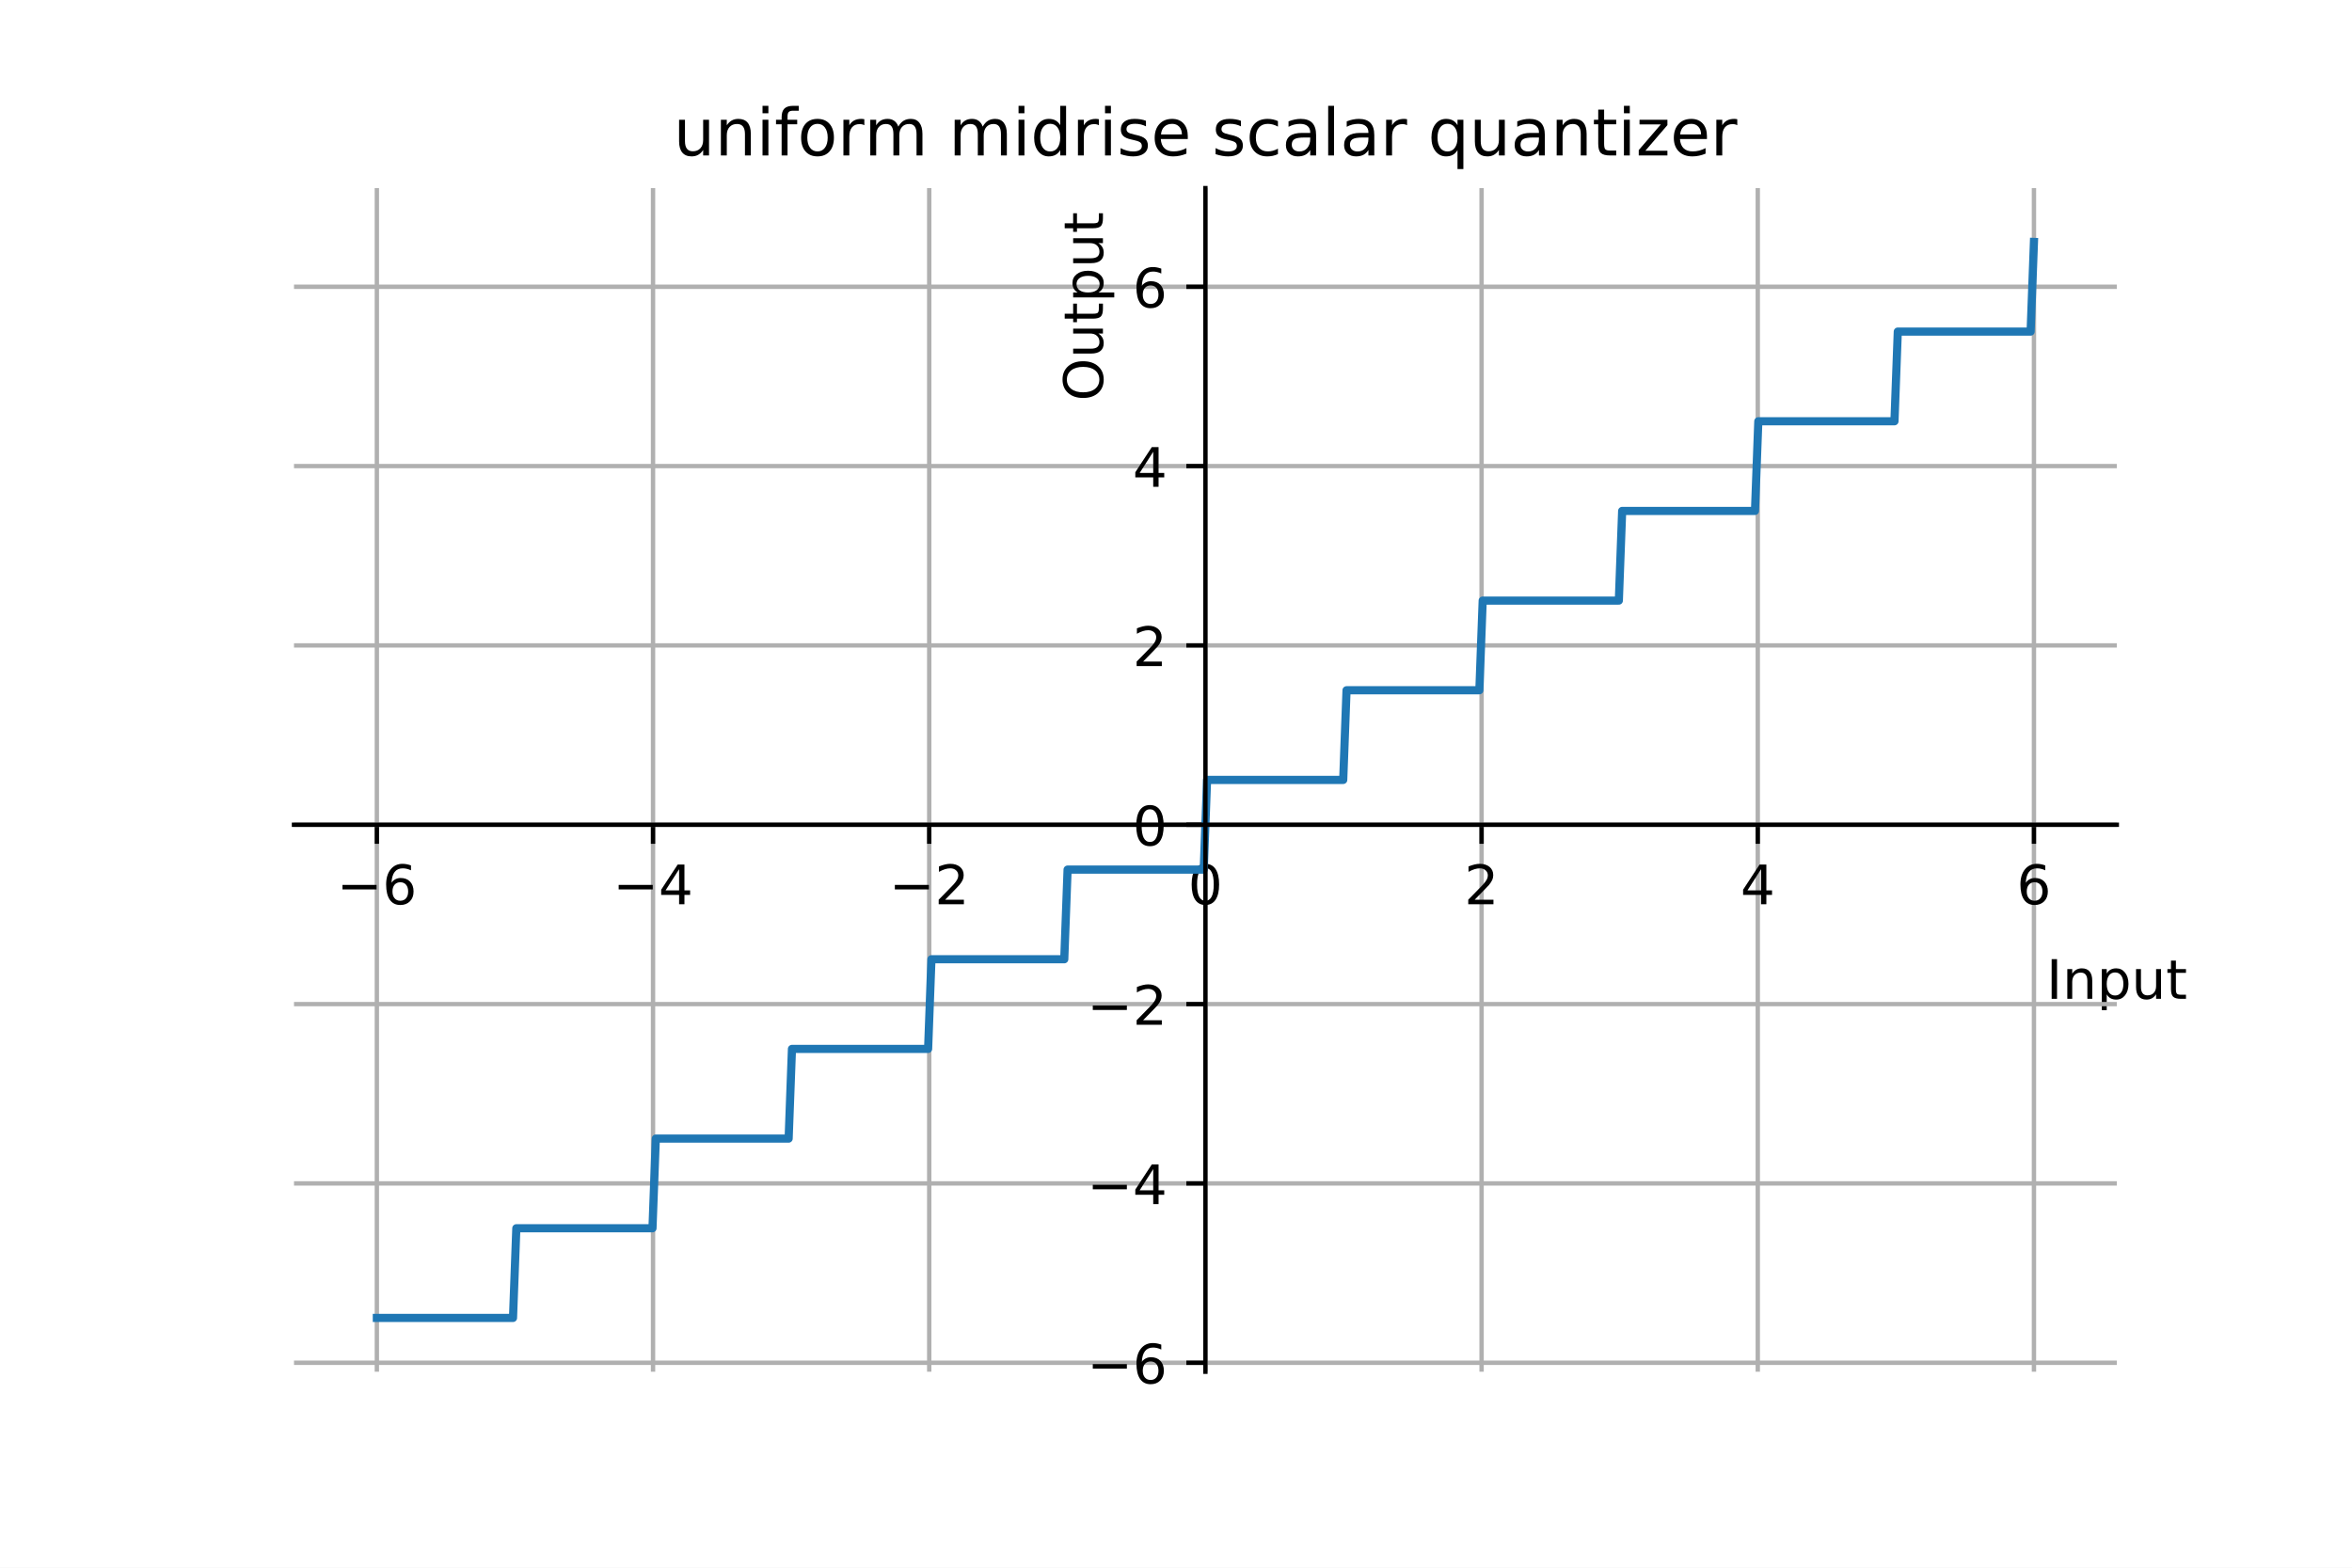
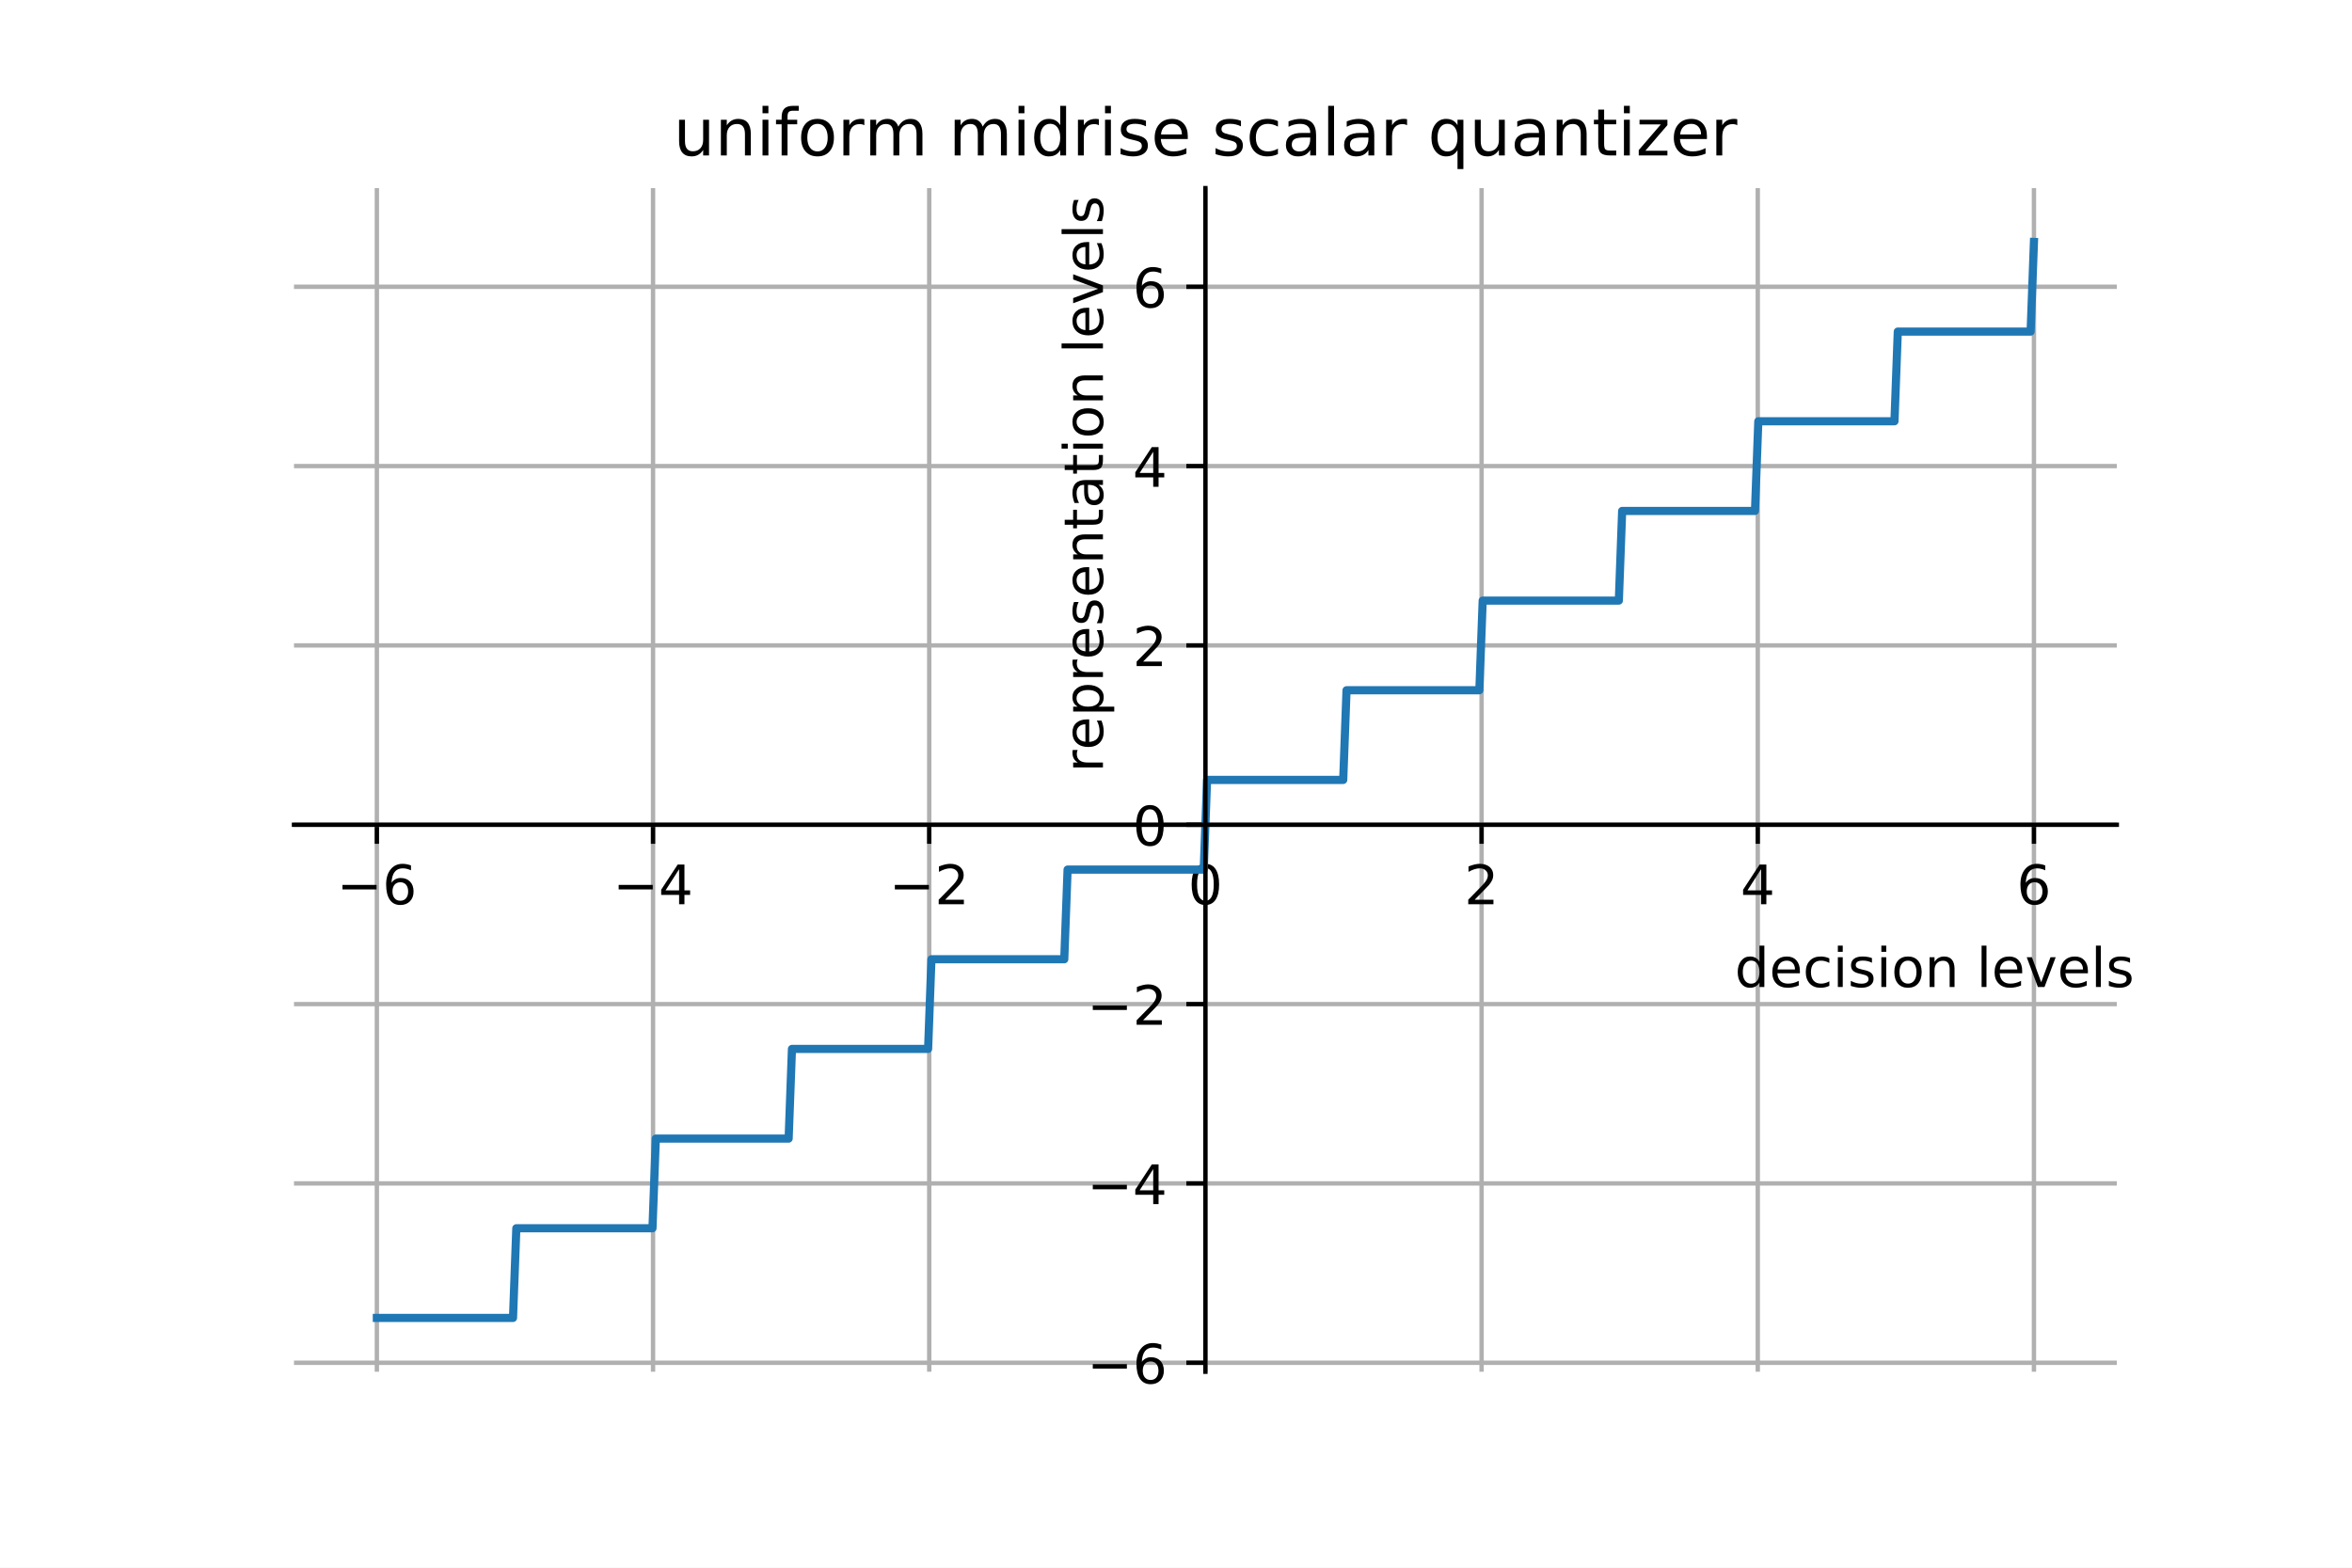
<svg xmlns="http://www.w3.org/2000/svg" xmlns:xlink="http://www.w3.org/1999/xlink" height="288pt" version="1.1" viewBox="0 0 432 288" width="432pt">
  <defs>
    <style type="text/css">
*{stroke-linecap:butt;stroke-linejoin:round;}
  </style>
  </defs>
  <g id="figure_1">
    <g id="patch_1">
      <path d="M 0 288  L 432 288  L 432 0  L 0 0  z " style="fill:#ffffff;" />
    </g>
    <g id="axes_1">
      <g id="patch_2">
        <path d="M 54 252  L 388.8 252  L 388.8 34.56  L 54 34.56  z " style="fill:#ffffff;" />
      </g>
      <g id="matplotlib.axis_1">
        <g id="xtick_1">
          <g id="line2d_1">
-             <path clip-path="url(#p08653dc914)" d="M 69.218 252  L 69.218 34.56  " style="fill:none;stroke:#b0b0b0;stroke-linecap:square;stroke-width:0.8;" />
+             <path clip-path="url(#pfa3847031c)" d="M 69.218 252  L 69.218 34.56  " style="fill:none;stroke:#b0b0b0;stroke-linecap:square;stroke-width:0.8;" />
          </g>
          <g id="line2d_2">
            <defs>
-               <path d="M 0 0  L 0 3.5  " id="m8993590d57" style="stroke:#000000;stroke-width:0.8;" />
-             </defs>
-             <g>
-               <use style="stroke:#000000;stroke-width:0.8;" x="69.218" xlink:href="#m8993590d57" y="151.516" />
+               <path d="M 0 0  L 0 3.5  " id="m480f957394" style="stroke:#000000;stroke-width:0.8;" />
+             </defs>
+             <g>
+               <use style="stroke:#000000;stroke-width:0.8;" x="69.218" xlink:href="#m480f957394" y="151.516" />
            </g>
          </g>
          <g id="text_1">
            <defs>
              <path d="M 10.594 35.5  L 73.188 35.5  L 73.188 27.203  L 10.594 27.203  z " id="DejaVuSans-8722" />
              <path d="M 33.016 40.375  Q 26.375 40.375 22.484 35.828  Q 18.609 31.297 18.609 23.391  Q 18.609 15.531 22.484 10.953  Q 26.375 6.391 33.016 6.391  Q 39.656 6.391 43.531 10.953  Q 47.406 15.531 47.406 23.391  Q 47.406 31.297 43.531 35.828  Q 39.656 40.375 33.016 40.375  z M 52.594 71.297  L 52.594 62.312  Q 48.875 64.062 45.094 64.984  Q 41.312 65.922 37.594 65.922  Q 27.828 65.922 22.672 59.328  Q 17.531 52.734 16.797 39.406  Q 19.672 43.656 24.016 45.922  Q 28.375 48.188 33.594 48.188  Q 44.578 48.188 50.953 41.516  Q 57.328 34.859 57.328 23.391  Q 57.328 12.156 50.688 5.359  Q 44.047 -1.422 33.016 -1.422  Q 20.359 -1.422 13.672 8.266  Q 6.984 17.969 6.984 36.375  Q 6.984 53.656 15.188 63.938  Q 23.391 74.219 37.203 74.219  Q 40.922 74.219 44.703 73.484  Q 48.484 72.75 52.594 71.297  z " id="DejaVuSans-54" />
            </defs>
            <g transform="translate(61.84709 166.1148)scale(0.1 -0.1)">
              <use xlink:href="#DejaVuSans-8722" />
              <use x="83.789" xlink:href="#DejaVuSans-54" />
            </g>
          </g>
        </g>
        <g id="xtick_2">
          <g id="line2d_3">
-             <path clip-path="url(#p08653dc914)" d="M 119.945 252  L 119.945 34.56  " style="fill:none;stroke:#b0b0b0;stroke-linecap:square;stroke-width:0.8;" />
+             <path clip-path="url(#pfa3847031c)" d="M 119.945 252  L 119.945 34.56  " style="fill:none;stroke:#b0b0b0;stroke-linecap:square;stroke-width:0.8;" />
          </g>
          <g id="line2d_4">
            <g>
-               <use style="stroke:#000000;stroke-width:0.8;" x="119.945" xlink:href="#m8993590d57" y="151.516" />
+               <use style="stroke:#000000;stroke-width:0.8;" x="119.945" xlink:href="#m480f957394" y="151.516" />
            </g>
          </g>
          <g id="text_2">
            <defs>
              <path d="M 37.797 64.312  L 12.891 25.391  L 37.797 25.391  z M 35.203 72.906  L 47.609 72.906  L 47.609 25.391  L 58.016 25.391  L 58.016 17.188  L 47.609 17.188  L 47.609 0  L 37.797 0  L 37.797 17.188  L 4.891 17.188  L 4.891 26.703  z " id="DejaVuSans-52" />
            </defs>
            <g transform="translate(112.5744 166.1148)scale(0.1 -0.1)">
              <use xlink:href="#DejaVuSans-8722" />
              <use x="83.789" xlink:href="#DejaVuSans-52" />
            </g>
          </g>
        </g>
        <g id="xtick_3">
          <g id="line2d_5">
-             <path clip-path="url(#p08653dc914)" d="M 170.673 252  L 170.673 34.56  " style="fill:none;stroke:#b0b0b0;stroke-linecap:square;stroke-width:0.8;" />
+             <path clip-path="url(#pfa3847031c)" d="M 170.673 252  L 170.673 34.56  " style="fill:none;stroke:#b0b0b0;stroke-linecap:square;stroke-width:0.8;" />
          </g>
          <g id="line2d_6">
            <g>
-               <use style="stroke:#000000;stroke-width:0.8;" x="170.673" xlink:href="#m8993590d57" y="151.516" />
+               <use style="stroke:#000000;stroke-width:0.8;" x="170.673" xlink:href="#m480f957394" y="151.516" />
            </g>
          </g>
          <g id="text_3">
            <defs>
              <path d="M 19.188 8.297  L 53.609 8.297  L 53.609 0  L 7.328 0  L 7.328 8.297  Q 12.938 14.109 22.625 23.891  Q 32.328 33.688 34.812 36.531  Q 39.547 41.844 41.422 45.531  Q 43.312 49.219 43.312 52.781  Q 43.312 58.594 39.234 62.25  Q 35.156 65.922 28.609 65.922  Q 23.969 65.922 18.812 64.312  Q 13.672 62.703 7.812 59.422  L 7.812 69.391  Q 13.766 71.781 18.938 73  Q 24.125 74.219 28.422 74.219  Q 39.75 74.219 46.484 68.547  Q 53.219 62.891 53.219 53.422  Q 53.219 48.922 51.531 44.891  Q 49.859 40.875 45.406 35.406  Q 44.188 33.984 37.641 27.219  Q 31.109 20.453 19.188 8.297  z " id="DejaVuSans-50" />
            </defs>
            <g transform="translate(163.3016 166.1148)scale(0.1 -0.1)">
              <use xlink:href="#DejaVuSans-8722" />
              <use x="83.789" xlink:href="#DejaVuSans-50" />
            </g>
          </g>
        </g>
        <g id="xtick_4">
          <g id="line2d_7">
-             <path clip-path="url(#p08653dc914)" d="M 221.4 252  L 221.4 34.56  " style="fill:none;stroke:#b0b0b0;stroke-linecap:square;stroke-width:0.8;" />
+             <path clip-path="url(#pfa3847031c)" d="M 221.4 252  L 221.4 34.56  " style="fill:none;stroke:#b0b0b0;stroke-linecap:square;stroke-width:0.8;" />
          </g>
          <g id="line2d_8">
            <g>
-               <use style="stroke:#000000;stroke-width:0.8;" x="221.4" xlink:href="#m8993590d57" y="151.516" />
+               <use style="stroke:#000000;stroke-width:0.8;" x="221.4" xlink:href="#m480f957394" y="151.516" />
            </g>
          </g>
          <g id="text_4">
            <defs>
              <path d="M 31.781 66.406  Q 24.172 66.406 20.328 58.906  Q 16.5 51.422 16.5 36.375  Q 16.5 21.391 20.328 13.891  Q 24.172 6.391 31.781 6.391  Q 39.453 6.391 43.281 13.891  Q 47.125 21.391 47.125 36.375  Q 47.125 51.422 43.281 58.906  Q 39.453 66.406 31.781 66.406  z M 31.781 74.219  Q 44.047 74.219 50.516 64.516  Q 56.984 54.828 56.984 36.375  Q 56.984 17.969 50.516 8.266  Q 44.047 -1.422 31.781 -1.422  Q 19.531 -1.422 13.062 8.266  Q 6.594 17.969 6.594 36.375  Q 6.594 54.828 13.062 64.516  Q 19.531 74.219 31.781 74.219  z " id="DejaVuSans-48" />
            </defs>
            <g transform="translate(218.2188 166.1148)scale(0.1 -0.1)">
              <use xlink:href="#DejaVuSans-48" />
            </g>
          </g>
        </g>
        <g id="xtick_5">
          <g id="line2d_9">
-             <path clip-path="url(#p08653dc914)" d="M 272.127 252  L 272.127 34.56  " style="fill:none;stroke:#b0b0b0;stroke-linecap:square;stroke-width:0.8;" />
+             <path clip-path="url(#pfa3847031c)" d="M 272.127 252  L 272.127 34.56  " style="fill:none;stroke:#b0b0b0;stroke-linecap:square;stroke-width:0.8;" />
          </g>
          <g id="line2d_10">
            <g>
-               <use style="stroke:#000000;stroke-width:0.8;" x="272.127" xlink:href="#m8993590d57" y="151.516" />
+               <use style="stroke:#000000;stroke-width:0.8;" x="272.127" xlink:href="#m480f957394" y="151.516" />
            </g>
          </g>
          <g id="text_5">
            <g transform="translate(268.946 166.1148)scale(0.1 -0.1)">
              <use xlink:href="#DejaVuSans-50" />
            </g>
          </g>
        </g>
        <g id="xtick_6">
          <g id="line2d_11">
-             <path clip-path="url(#p08653dc914)" d="M 322.855 252  L 322.855 34.56  " style="fill:none;stroke:#b0b0b0;stroke-linecap:square;stroke-width:0.8;" />
+             <path clip-path="url(#pfa3847031c)" d="M 322.855 252  L 322.855 34.56  " style="fill:none;stroke:#b0b0b0;stroke-linecap:square;stroke-width:0.8;" />
          </g>
          <g id="line2d_12">
            <g>
-               <use style="stroke:#000000;stroke-width:0.8;" x="322.855" xlink:href="#m8993590d57" y="151.516" />
+               <use style="stroke:#000000;stroke-width:0.8;" x="322.855" xlink:href="#m480f957394" y="151.516" />
            </g>
          </g>
          <g id="text_6">
            <g transform="translate(319.6733 166.1148)scale(0.1 -0.1)">
              <use xlink:href="#DejaVuSans-52" />
            </g>
          </g>
        </g>
        <g id="xtick_7">
          <g id="line2d_13">
-             <path clip-path="url(#p08653dc914)" d="M 373.582 252  L 373.582 34.56  " style="fill:none;stroke:#b0b0b0;stroke-linecap:square;stroke-width:0.8;" />
+             <path clip-path="url(#pfa3847031c)" d="M 373.582 252  L 373.582 34.56  " style="fill:none;stroke:#b0b0b0;stroke-linecap:square;stroke-width:0.8;" />
          </g>
          <g id="line2d_14">
            <g>
-               <use style="stroke:#000000;stroke-width:0.8;" x="373.582" xlink:href="#m8993590d57" y="151.516" />
+               <use style="stroke:#000000;stroke-width:0.8;" x="373.582" xlink:href="#m480f957394" y="151.516" />
            </g>
          </g>
          <g id="text_7">
            <g transform="translate(370.4006 166.1148)scale(0.1 -0.1)">
              <use xlink:href="#DejaVuSans-54" />
            </g>
          </g>
        </g>
        <g id="text_8">
          <defs>
-             <path d="M 9.812 72.906  L 19.672 72.906  L 19.672 0  L 9.812 0  z " id="DejaVuSans-73" />
+             <path d="M 45.406 46.391  L 45.406 75.984  L 54.391 75.984  L 54.391 0  L 45.406 0  L 45.406 8.203  Q 42.578 3.328 38.25 0.953  Q 33.938 -1.422 27.875 -1.422  Q 17.969 -1.422 11.734 6.484  Q 5.516 14.406 5.516 27.297  Q 5.516 40.188 11.734 48.094  Q 17.969 56 27.875 56  Q 33.938 56 38.25 53.625  Q 42.578 51.266 45.406 46.391  z M 14.797 27.297  Q 14.797 17.391 18.875 11.75  Q 22.953 6.109 30.078 6.109  Q 37.203 6.109 41.297 11.75  Q 45.406 17.391 45.406 27.297  Q 45.406 37.203 41.297 42.844  Q 37.203 48.484 30.078 48.484  Q 22.953 48.484 18.875 42.844  Q 14.797 37.203 14.797 27.297  z " id="DejaVuSans-100" />
+             <path d="M 56.203 29.594  L 56.203 25.203  L 14.891 25.203  Q 15.484 15.922 20.484 11.062  Q 25.484 6.203 34.422 6.203  Q 39.594 6.203 44.453 7.469  Q 49.312 8.734 54.109 11.281  L 54.109 2.781  Q 49.266 0.734 44.188 -0.344  Q 39.109 -1.422 33.891 -1.422  Q 20.797 -1.422 13.156 6.188  Q 5.516 13.812 5.516 26.812  Q 5.516 40.234 12.766 48.109  Q 20.016 56 32.328 56  Q 43.359 56 49.781 48.891  Q 56.203 41.797 56.203 29.594  z M 47.219 32.234  Q 47.125 39.594 43.094 43.984  Q 39.062 48.391 32.422 48.391  Q 24.906 48.391 20.391 44.141  Q 15.875 39.891 15.188 32.172  z " id="DejaVuSans-101" />
+             <path d="M 48.781 52.594  L 48.781 44.188  Q 44.969 46.297 41.141 47.344  Q 37.312 48.391 33.406 48.391  Q 24.656 48.391 19.812 42.844  Q 14.984 37.312 14.984 27.297  Q 14.984 17.281 19.812 11.734  Q 24.656 6.203 33.406 6.203  Q 37.312 6.203 41.141 7.25  Q 44.969 8.297 48.781 10.406  L 48.781 2.094  Q 45.016 0.344 40.984 -0.531  Q 36.969 -1.422 32.422 -1.422  Q 20.062 -1.422 12.781 6.344  Q 5.516 14.109 5.516 27.297  Q 5.516 40.672 12.859 48.328  Q 20.219 56 33.016 56  Q 37.156 56 41.109 55.141  Q 45.062 54.297 48.781 52.594  z " id="DejaVuSans-99" />
+             <path d="M 9.422 54.688  L 18.406 54.688  L 18.406 0  L 9.422 0  z M 9.422 75.984  L 18.406 75.984  L 18.406 64.594  L 9.422 64.594  z " id="DejaVuSans-105" />
+             <path d="M 44.281 53.078  L 44.281 44.578  Q 40.484 46.531 36.375 47.5  Q 32.281 48.484 27.875 48.484  Q 21.188 48.484 17.844 46.438  Q 14.5 44.391 14.5 40.281  Q 14.5 37.156 16.891 35.375  Q 19.281 33.594 26.516 31.984  L 29.594 31.297  Q 39.156 29.25 43.188 25.516  Q 47.219 21.781 47.219 15.094  Q 47.219 7.469 41.188 3.016  Q 35.156 -1.422 24.609 -1.422  Q 20.219 -1.422 15.453 -0.562  Q 10.688 0.297 5.422 2  L 5.422 11.281  Q 10.406 8.688 15.234 7.391  Q 20.062 6.109 24.812 6.109  Q 31.156 6.109 34.562 8.281  Q 37.984 10.453 37.984 14.406  Q 37.984 18.062 35.516 20.016  Q 33.062 21.969 24.703 23.781  L 21.578 24.516  Q 13.234 26.266 9.516 29.906  Q 5.812 33.547 5.812 39.891  Q 5.812 47.609 11.281 51.797  Q 16.75 56 26.812 56  Q 31.781 56 36.172 55.266  Q 40.578 54.547 44.281 53.078  z " id="DejaVuSans-115" />
+             <path d="M 30.609 48.391  Q 23.391 48.391 19.188 42.75  Q 14.984 37.109 14.984 27.297  Q 14.984 17.484 19.156 11.844  Q 23.344 6.203 30.609 6.203  Q 37.797 6.203 41.984 11.859  Q 46.188 17.531 46.188 27.297  Q 46.188 37.016 41.984 42.703  Q 37.797 48.391 30.609 48.391  z M 30.609 56  Q 42.328 56 49.016 48.375  Q 55.719 40.766 55.719 27.297  Q 55.719 13.875 49.016 6.219  Q 42.328 -1.422 30.609 -1.422  Q 18.844 -1.422 12.172 6.219  Q 5.516 13.875 5.516 27.297  Q 5.516 40.766 12.172 48.375  Q 18.844 56 30.609 56  z " id="DejaVuSans-111" />
            <path d="M 54.891 33.016  L 54.891 0  L 45.906 0  L 45.906 32.719  Q 45.906 40.484 42.875 44.328  Q 39.844 48.188 33.797 48.188  Q 26.516 48.188 22.312 43.547  Q 18.109 38.922 18.109 30.906  L 18.109 0  L 9.078 0  L 9.078 54.688  L 18.109 54.688  L 18.109 46.188  Q 21.344 51.125 25.703 53.562  Q 30.078 56 35.797 56  Q 45.219 56 50.047 50.172  Q 54.891 44.344 54.891 33.016  z " id="DejaVuSans-110" />
-             <path d="M 18.109 8.203  L 18.109 -20.797  L 9.078 -20.797  L 9.078 54.688  L 18.109 54.688  L 18.109 46.391  Q 20.953 51.266 25.266 53.625  Q 29.594 56 35.594 56  Q 45.562 56 51.781 48.094  Q 58.016 40.188 58.016 27.297  Q 58.016 14.406 51.781 6.484  Q 45.562 -1.422 35.594 -1.422  Q 29.594 -1.422 25.266 0.953  Q 20.953 3.328 18.109 8.203  z M 48.688 27.297  Q 48.688 37.203 44.609 42.844  Q 40.531 48.484 33.406 48.484  Q 26.266 48.484 22.188 42.844  Q 18.109 37.203 18.109 27.297  Q 18.109 17.391 22.188 11.75  Q 26.266 6.109 33.406 6.109  Q 40.531 6.109 44.609 11.75  Q 48.688 17.391 48.688 27.297  z " id="DejaVuSans-112" />
-             <path d="M 8.5 21.578  L 8.5 54.688  L 17.484 54.688  L 17.484 21.922  Q 17.484 14.156 20.5 10.266  Q 23.531 6.391 29.594 6.391  Q 36.859 6.391 41.078 11.031  Q 45.312 15.672 45.312 23.688  L 45.312 54.688  L 54.297 54.688  L 54.297 0  L 45.312 0  L 45.312 8.406  Q 42.047 3.422 37.719 1  Q 33.406 -1.422 27.688 -1.422  Q 18.266 -1.422 13.375 4.438  Q 8.5 10.297 8.5 21.578  z M 31.109 56  z " id="DejaVuSans-117" />
-             <path d="M 18.312 70.219  L 18.312 54.688  L 36.812 54.688  L 36.812 47.703  L 18.312 47.703  L 18.312 18.016  Q 18.312 11.328 20.141 9.422  Q 21.969 7.516 27.594 7.516  L 36.812 7.516  L 36.812 0  L 27.594 0  Q 17.188 0 13.234 3.875  Q 9.281 7.766 9.281 18.016  L 9.281 47.703  L 2.688 47.703  L 2.688 54.688  L 9.281 54.688  L 9.281 70.219  z " id="DejaVuSans-116" />
+             <path id="DejaVuSans-32" />
+             <path d="M 9.422 75.984  L 18.406 75.984  L 18.406 0  L 9.422 0  z " id="DejaVuSans-108" />
+             <path d="M 2.984 54.688  L 12.5 54.688  L 29.594 8.797  L 46.688 54.688  L 56.203 54.688  L 35.688 0  L 23.484 0  z " id="DejaVuSans-118" />
          </defs>
-           <g transform="translate(375.8531 183.4944)scale(0.1 -0.1)">
-             <use xlink:href="#DejaVuSans-73" />
-             <use x="29.492" xlink:href="#DejaVuSans-110" />
-             <use x="92.871" xlink:href="#DejaVuSans-112" />
-             <use x="156.348" xlink:href="#DejaVuSans-117" />
-             <use x="219.727" xlink:href="#DejaVuSans-116" />
+           <g transform="translate(318.6247 181.32)scale(0.1 -0.1)">
+             <use xlink:href="#DejaVuSans-100" />
+             <use x="63.477" xlink:href="#DejaVuSans-101" />
+             <use x="125" xlink:href="#DejaVuSans-99" />
+             <use x="179.98" xlink:href="#DejaVuSans-105" />
+             <use x="207.764" xlink:href="#DejaVuSans-115" />
+             <use x="259.863" xlink:href="#DejaVuSans-105" />
+             <use x="287.646" xlink:href="#DejaVuSans-111" />
+             <use x="348.828" xlink:href="#DejaVuSans-110" />
+             <use x="412.207" xlink:href="#DejaVuSans-32" />
+             <use x="443.994" xlink:href="#DejaVuSans-108" />
+             <use x="471.777" xlink:href="#DejaVuSans-101" />
+             <use x="533.301" xlink:href="#DejaVuSans-118" />
+             <use x="592.48" xlink:href="#DejaVuSans-101" />
+             <use x="654.004" xlink:href="#DejaVuSans-108" />
+             <use x="681.787" xlink:href="#DejaVuSans-115" />
          </g>
        </g>
      </g>
      <g id="matplotlib.axis_2">
        <g id="ytick_1">
          <g id="line2d_15">
-             <path clip-path="url(#p08653dc914)" d="M 54 250.353  L 388.8 250.353  " style="fill:none;stroke:#b0b0b0;stroke-linecap:square;stroke-width:0.8;" />
+             <path clip-path="url(#pfa3847031c)" d="M 54 250.353  L 388.8 250.353  " style="fill:none;stroke:#b0b0b0;stroke-linecap:square;stroke-width:0.8;" />
          </g>
          <g id="line2d_16">
            <defs>
-               <path d="M 0 0  L -3.5 0  " id="m034e19100d" style="stroke:#000000;stroke-width:0.8;" />
-             </defs>
-             <g>
-               <use style="stroke:#000000;stroke-width:0.8;" x="221.4" xlink:href="#m034e19100d" y="250.353" />
+               <path d="M 0 0  L -3.5 0  " id="ma6821513e9" style="stroke:#000000;stroke-width:0.8;" />
+             </defs>
+             <g>
+               <use style="stroke:#000000;stroke-width:0.8;" x="221.4" xlink:href="#ma6821513e9" y="250.353" />
            </g>
          </g>
          <g id="text_9">
            <g transform="translate(199.6578 254.1519)scale(0.1 -0.1)">
              <use xlink:href="#DejaVuSans-8722" />
              <use x="83.789" xlink:href="#DejaVuSans-54" />
            </g>
          </g>
        </g>
        <g id="ytick_2">
          <g id="line2d_17">
-             <path clip-path="url(#p08653dc914)" d="M 54 217.407  L 388.8 217.407  " style="fill:none;stroke:#b0b0b0;stroke-linecap:square;stroke-width:0.8;" />
+             <path clip-path="url(#pfa3847031c)" d="M 54 217.407  L 388.8 217.407  " style="fill:none;stroke:#b0b0b0;stroke-linecap:square;stroke-width:0.8;" />
          </g>
          <g id="line2d_18">
            <g>
-               <use style="stroke:#000000;stroke-width:0.8;" x="221.4" xlink:href="#m034e19100d" y="217.407" />
+               <use style="stroke:#000000;stroke-width:0.8;" x="221.4" xlink:href="#ma6821513e9" y="217.407" />
            </g>
          </g>
          <g id="text_10">
            <g transform="translate(199.6578 221.2065)scale(0.1 -0.1)">
              <use xlink:href="#DejaVuSans-8722" />
              <use x="83.789" xlink:href="#DejaVuSans-52" />
            </g>
          </g>
        </g>
        <g id="ytick_3">
          <g id="line2d_19">
-             <path clip-path="url(#p08653dc914)" d="M 54 184.462  L 388.8 184.462  " style="fill:none;stroke:#b0b0b0;stroke-linecap:square;stroke-width:0.8;" />
+             <path clip-path="url(#pfa3847031c)" d="M 54 184.462  L 388.8 184.462  " style="fill:none;stroke:#b0b0b0;stroke-linecap:square;stroke-width:0.8;" />
          </g>
          <g id="line2d_20">
            <g>
-               <use style="stroke:#000000;stroke-width:0.8;" x="221.4" xlink:href="#m034e19100d" y="184.462" />
+               <use style="stroke:#000000;stroke-width:0.8;" x="221.4" xlink:href="#ma6821513e9" y="184.462" />
            </g>
          </g>
          <g id="text_11">
            <g transform="translate(199.6578 188.261)scale(0.1 -0.1)">
              <use xlink:href="#DejaVuSans-8722" />
              <use x="83.789" xlink:href="#DejaVuSans-50" />
            </g>
          </g>
        </g>
        <g id="ytick_4">
          <g id="line2d_21">
-             <path clip-path="url(#p08653dc914)" d="M 54 151.516  L 388.8 151.516  " style="fill:none;stroke:#b0b0b0;stroke-linecap:square;stroke-width:0.8;" />
+             <path clip-path="url(#pfa3847031c)" d="M 54 151.516  L 388.8 151.516  " style="fill:none;stroke:#b0b0b0;stroke-linecap:square;stroke-width:0.8;" />
          </g>
          <g id="line2d_22">
            <g>
-               <use style="stroke:#000000;stroke-width:0.8;" x="221.4" xlink:href="#m034e19100d" y="151.516" />
+               <use style="stroke:#000000;stroke-width:0.8;" x="221.4" xlink:href="#ma6821513e9" y="151.516" />
            </g>
          </g>
          <g id="text_12">
            <g transform="translate(208.0375 155.3156)scale(0.1 -0.1)">
              <use xlink:href="#DejaVuSans-48" />
            </g>
          </g>
        </g>
        <g id="ytick_5">
          <g id="line2d_23">
-             <path clip-path="url(#p08653dc914)" d="M 54 118.571  L 388.8 118.571  " style="fill:none;stroke:#b0b0b0;stroke-linecap:square;stroke-width:0.8;" />
+             <path clip-path="url(#pfa3847031c)" d="M 54 118.571  L 388.8 118.571  " style="fill:none;stroke:#b0b0b0;stroke-linecap:square;stroke-width:0.8;" />
          </g>
          <g id="line2d_24">
            <g>
-               <use style="stroke:#000000;stroke-width:0.8;" x="221.4" xlink:href="#m034e19100d" y="118.571" />
+               <use style="stroke:#000000;stroke-width:0.8;" x="221.4" xlink:href="#ma6821513e9" y="118.571" />
            </g>
          </g>
          <g id="text_13">
            <g transform="translate(208.0375 122.3701)scale(0.1 -0.1)">
              <use xlink:href="#DejaVuSans-50" />
            </g>
          </g>
        </g>
        <g id="ytick_6">
          <g id="line2d_25">
-             <path clip-path="url(#p08653dc914)" d="M 54 85.625  L 388.8 85.625  " style="fill:none;stroke:#b0b0b0;stroke-linecap:square;stroke-width:0.8;" />
+             <path clip-path="url(#pfa3847031c)" d="M 54 85.625  L 388.8 85.625  " style="fill:none;stroke:#b0b0b0;stroke-linecap:square;stroke-width:0.8;" />
          </g>
          <g id="line2d_26">
            <g>
-               <use style="stroke:#000000;stroke-width:0.8;" x="221.4" xlink:href="#m034e19100d" y="85.625" />
+               <use style="stroke:#000000;stroke-width:0.8;" x="221.4" xlink:href="#ma6821513e9" y="85.625" />
            </g>
          </g>
          <g id="text_14">
            <g transform="translate(208.0375 89.42467)scale(0.1 -0.1)">
              <use xlink:href="#DejaVuSans-52" />
            </g>
          </g>
        </g>
        <g id="ytick_7">
          <g id="line2d_27">
-             <path clip-path="url(#p08653dc914)" d="M 54 52.68  L 388.8 52.68  " style="fill:none;stroke:#b0b0b0;stroke-linecap:square;stroke-width:0.8;" />
+             <path clip-path="url(#pfa3847031c)" d="M 54 52.68  L 388.8 52.68  " style="fill:none;stroke:#b0b0b0;stroke-linecap:square;stroke-width:0.8;" />
          </g>
          <g id="line2d_28">
            <g>
-               <use style="stroke:#000000;stroke-width:0.8;" x="221.4" xlink:href="#m034e19100d" y="52.68" />
+               <use style="stroke:#000000;stroke-width:0.8;" x="221.4" xlink:href="#ma6821513e9" y="52.68" />
            </g>
          </g>
          <g id="text_15">
            <g transform="translate(208.0375 56.47922)scale(0.1 -0.1)">
              <use xlink:href="#DejaVuSans-54" />
            </g>
          </g>
        </g>
        <g id="text_16">
          <defs>
-             <path d="M 39.406 66.219  Q 28.656 66.219 22.328 58.203  Q 16.016 50.203 16.016 36.375  Q 16.016 22.609 22.328 14.594  Q 28.656 6.594 39.406 6.594  Q 50.141 6.594 56.422 14.594  Q 62.703 22.609 62.703 36.375  Q 62.703 50.203 56.422 58.203  Q 50.141 66.219 39.406 66.219  z M 39.406 74.219  Q 54.734 74.219 63.906 63.938  Q 73.094 53.656 73.094 36.375  Q 73.094 19.141 63.906 8.859  Q 54.734 -1.422 39.406 -1.422  Q 24.031 -1.422 14.812 8.828  Q 5.609 19.094 5.609 36.375  Q 5.609 53.656 14.812 63.938  Q 24.031 74.219 39.406 74.219  z " id="DejaVuSans-79" />
+             <path d="M 41.109 46.297  Q 39.594 47.172 37.812 47.578  Q 36.031 48 33.891 48  Q 26.266 48 22.188 43.047  Q 18.109 38.094 18.109 28.812  L 18.109 0  L 9.078 0  L 9.078 54.688  L 18.109 54.688  L 18.109 46.188  Q 20.953 51.172 25.484 53.578  Q 30.031 56 36.531 56  Q 37.453 56 38.578 55.875  Q 39.703 55.766 41.062 55.516  z " id="DejaVuSans-114" />
+             <path d="M 18.109 8.203  L 18.109 -20.797  L 9.078 -20.797  L 9.078 54.688  L 18.109 54.688  L 18.109 46.391  Q 20.953 51.266 25.266 53.625  Q 29.594 56 35.594 56  Q 45.562 56 51.781 48.094  Q 58.016 40.188 58.016 27.297  Q 58.016 14.406 51.781 6.484  Q 45.562 -1.422 35.594 -1.422  Q 29.594 -1.422 25.266 0.953  Q 20.953 3.328 18.109 8.203  z M 48.688 27.297  Q 48.688 37.203 44.609 42.844  Q 40.531 48.484 33.406 48.484  Q 26.266 48.484 22.188 42.844  Q 18.109 37.203 18.109 27.297  Q 18.109 17.391 22.188 11.75  Q 26.266 6.109 33.406 6.109  Q 40.531 6.109 44.609 11.75  Q 48.688 17.391 48.688 27.297  z " id="DejaVuSans-112" />
+             <path d="M 18.312 70.219  L 18.312 54.688  L 36.812 54.688  L 36.812 47.703  L 18.312 47.703  L 18.312 18.016  Q 18.312 11.328 20.141 9.422  Q 21.969 7.516 27.594 7.516  L 36.812 7.516  L 36.812 0  L 27.594 0  Q 17.188 0 13.234 3.875  Q 9.281 7.766 9.281 18.016  L 9.281 47.703  L 2.688 47.703  L 2.688 54.688  L 9.281 54.688  L 9.281 70.219  z " id="DejaVuSans-116" />
+             <path d="M 34.281 27.484  Q 23.391 27.484 19.188 25  Q 14.984 22.516 14.984 16.5  Q 14.984 11.719 18.141 8.906  Q 21.297 6.109 26.703 6.109  Q 34.188 6.109 38.703 11.406  Q 43.219 16.703 43.219 25.484  L 43.219 27.484  z M 52.203 31.203  L 52.203 0  L 43.219 0  L 43.219 8.297  Q 40.141 3.328 35.547 0.953  Q 30.953 -1.422 24.312 -1.422  Q 15.922 -1.422 10.953 3.297  Q 6 8.016 6 15.922  Q 6 25.141 12.172 29.828  Q 18.359 34.516 30.609 34.516  L 43.219 34.516  L 43.219 35.406  Q 43.219 41.609 39.141 45  Q 35.062 48.391 27.688 48.391  Q 23 48.391 18.547 47.266  Q 14.109 46.141 10.016 43.891  L 10.016 52.203  Q 14.938 54.109 19.578 55.047  Q 24.219 56 28.609 56  Q 40.484 56 46.344 49.844  Q 52.203 43.703 52.203 31.203  z " id="DejaVuSans-97" />
          </defs>
-           <g transform="translate(202.5803 73.67197)rotate(-90)scale(0.1 -0.1)">
-             <use xlink:href="#DejaVuSans-79" />
-             <use x="78.711" xlink:href="#DejaVuSans-117" />
-             <use x="142.09" xlink:href="#DejaVuSans-116" />
-             <use x="181.299" xlink:href="#DejaVuSans-112" />
-             <use x="244.775" xlink:href="#DejaVuSans-117" />
-             <use x="308.154" xlink:href="#DejaVuSans-116" />
+           <g transform="translate(202.5803 141.8911)rotate(-90)scale(0.1 -0.1)">
+             <use xlink:href="#DejaVuSans-114" />
+             <use x="41.082" xlink:href="#DejaVuSans-101" />
+             <use x="102.605" xlink:href="#DejaVuSans-112" />
+             <use x="166.082" xlink:href="#DejaVuSans-114" />
+             <use x="207.164" xlink:href="#DejaVuSans-101" />
+             <use x="268.688" xlink:href="#DejaVuSans-115" />
+             <use x="320.787" xlink:href="#DejaVuSans-101" />
+             <use x="382.311" xlink:href="#DejaVuSans-110" />
+             <use x="445.689" xlink:href="#DejaVuSans-116" />
+             <use x="484.898" xlink:href="#DejaVuSans-97" />
+             <use x="546.178" xlink:href="#DejaVuSans-116" />
+             <use x="585.387" xlink:href="#DejaVuSans-105" />
+             <use x="613.17" xlink:href="#DejaVuSans-111" />
+             <use x="674.352" xlink:href="#DejaVuSans-110" />
+             <use x="737.73" xlink:href="#DejaVuSans-32" />
+             <use x="769.518" xlink:href="#DejaVuSans-108" />
+             <use x="797.301" xlink:href="#DejaVuSans-101" />
+             <use x="858.824" xlink:href="#DejaVuSans-118" />
+             <use x="918.004" xlink:href="#DejaVuSans-101" />
+             <use x="979.527" xlink:href="#DejaVuSans-108" />
+             <use x="1007.311" xlink:href="#DejaVuSans-115" />
          </g>
        </g>
      </g>
      <g id="line2d_29">
-         <path clip-path="url(#p08653dc914)" d="M 69.218 242.116  L 94.226 242.116  L 94.836 225.644  L 119.844 225.644  L 120.454 209.171  L 144.852 209.171  L 145.462 192.698  L 170.469 192.698  L 171.079 176.225  L 195.477 176.225  L 196.087 159.753  L 221.095 159.753  L 221.705 143.28  L 246.713 143.28  L 247.323 126.807  L 271.721 126.807  L 272.331 110.335  L 297.338 110.335  L 297.948 93.862  L 322.346 93.862  L 322.956 77.389  L 347.964 77.389  L 348.574 60.916  L 372.972 60.916  L 373.582 44.444  L 373.582 44.444  " style="fill:none;stroke:#1f77b4;stroke-linecap:square;stroke-width:1.5;" />
+         <path clip-path="url(#pfa3847031c)" d="M 69.218 242.116  L 94.226 242.116  L 94.836 225.644  L 119.844 225.644  L 120.454 209.171  L 144.852 209.171  L 145.462 192.698  L 170.469 192.698  L 171.079 176.225  L 195.477 176.225  L 196.087 159.753  L 221.095 159.753  L 221.705 143.28  L 246.713 143.28  L 247.323 126.807  L 271.721 126.807  L 272.331 110.335  L 297.338 110.335  L 297.948 93.862  L 322.346 93.862  L 322.956 77.389  L 347.964 77.389  L 348.574 60.916  L 372.972 60.916  L 373.582 44.444  L 373.582 44.444  " style="fill:none;stroke:#1f77b4;stroke-linecap:square;stroke-width:1.5;" />
      </g>
      <g id="patch_3">
        <path d="M 221.4 252  L 221.4 34.56  " style="fill:none;stroke:#000000;stroke-linecap:square;stroke-linejoin:miter;stroke-width:0.8;" />
      </g>
      <g id="patch_4">
        <path d="M 388.8 252  L 388.8 34.56  " style="fill:none;" />
      </g>
      <g id="patch_5">
        <path d="M 54 151.516  L 388.8 151.516  " style="fill:none;stroke:#000000;stroke-linecap:square;stroke-linejoin:miter;stroke-width:0.8;" />
      </g>
      <g id="patch_6">
        <path d="M 54 34.56  L 388.8 34.56  " style="fill:none;" />
      </g>
      <g id="text_17">
        <defs>
-           <path d="M 9.422 54.688  L 18.406 54.688  L 18.406 0  L 9.422 0  z M 9.422 75.984  L 18.406 75.984  L 18.406 64.594  L 9.422 64.594  z " id="DejaVuSans-105" />
+           <path d="M 8.5 21.578  L 8.5 54.688  L 17.484 54.688  L 17.484 21.922  Q 17.484 14.156 20.5 10.266  Q 23.531 6.391 29.594 6.391  Q 36.859 6.391 41.078 11.031  Q 45.312 15.672 45.312 23.688  L 45.312 54.688  L 54.297 54.688  L 54.297 0  L 45.312 0  L 45.312 8.406  Q 42.047 3.422 37.719 1  Q 33.406 -1.422 27.688 -1.422  Q 18.266 -1.422 13.375 4.438  Q 8.5 10.297 8.5 21.578  z M 31.109 56  z " id="DejaVuSans-117" />
          <path d="M 37.109 75.984  L 37.109 68.5  L 28.516 68.5  Q 23.688 68.5 21.797 66.547  Q 19.922 64.594 19.922 59.516  L 19.922 54.688  L 34.719 54.688  L 34.719 47.703  L 19.922 47.703  L 19.922 0  L 10.891 0  L 10.891 47.703  L 2.297 47.703  L 2.297 54.688  L 10.891 54.688  L 10.891 58.5  Q 10.891 67.625 15.141 71.797  Q 19.391 75.984 28.609 75.984  z " id="DejaVuSans-102" />
-           <path d="M 30.609 48.391  Q 23.391 48.391 19.188 42.75  Q 14.984 37.109 14.984 27.297  Q 14.984 17.484 19.156 11.844  Q 23.344 6.203 30.609 6.203  Q 37.797 6.203 41.984 11.859  Q 46.188 17.531 46.188 27.297  Q 46.188 37.016 41.984 42.703  Q 37.797 48.391 30.609 48.391  z M 30.609 56  Q 42.328 56 49.016 48.375  Q 55.719 40.766 55.719 27.297  Q 55.719 13.875 49.016 6.219  Q 42.328 -1.422 30.609 -1.422  Q 18.844 -1.422 12.172 6.219  Q 5.516 13.875 5.516 27.297  Q 5.516 40.766 12.172 48.375  Q 18.844 56 30.609 56  z " id="DejaVuSans-111" />
-           <path d="M 41.109 46.297  Q 39.594 47.172 37.812 47.578  Q 36.031 48 33.891 48  Q 26.266 48 22.188 43.047  Q 18.109 38.094 18.109 28.812  L 18.109 0  L 9.078 0  L 9.078 54.688  L 18.109 54.688  L 18.109 46.188  Q 20.953 51.172 25.484 53.578  Q 30.031 56 36.531 56  Q 37.453 56 38.578 55.875  Q 39.703 55.766 41.062 55.516  z " id="DejaVuSans-114" />
          <path d="M 52 44.188  Q 55.375 50.25 60.062 53.125  Q 64.75 56 71.094 56  Q 79.641 56 84.281 50.016  Q 88.922 44.047 88.922 33.016  L 88.922 0  L 79.891 0  L 79.891 32.719  Q 79.891 40.578 77.094 44.375  Q 74.312 48.188 68.609 48.188  Q 61.625 48.188 57.562 43.547  Q 53.516 38.922 53.516 30.906  L 53.516 0  L 44.484 0  L 44.484 32.719  Q 44.484 40.625 41.703 44.406  Q 38.922 48.188 33.109 48.188  Q 26.219 48.188 22.156 43.531  Q 18.109 38.875 18.109 30.906  L 18.109 0  L 9.078 0  L 9.078 54.688  L 18.109 54.688  L 18.109 46.188  Q 21.188 51.219 25.484 53.609  Q 29.781 56 35.688 56  Q 41.656 56 45.828 52.969  Q 50 49.953 52 44.188  z " id="DejaVuSans-109" />
-           <path id="DejaVuSans-32" />
-           <path d="M 45.406 46.391  L 45.406 75.984  L 54.391 75.984  L 54.391 0  L 45.406 0  L 45.406 8.203  Q 42.578 3.328 38.25 0.953  Q 33.938 -1.422 27.875 -1.422  Q 17.969 -1.422 11.734 6.484  Q 5.516 14.406 5.516 27.297  Q 5.516 40.188 11.734 48.094  Q 17.969 56 27.875 56  Q 33.938 56 38.25 53.625  Q 42.578 51.266 45.406 46.391  z M 14.797 27.297  Q 14.797 17.391 18.875 11.75  Q 22.953 6.109 30.078 6.109  Q 37.203 6.109 41.297 11.75  Q 45.406 17.391 45.406 27.297  Q 45.406 37.203 41.297 42.844  Q 37.203 48.484 30.078 48.484  Q 22.953 48.484 18.875 42.844  Q 14.797 37.203 14.797 27.297  z " id="DejaVuSans-100" />
-           <path d="M 44.281 53.078  L 44.281 44.578  Q 40.484 46.531 36.375 47.5  Q 32.281 48.484 27.875 48.484  Q 21.188 48.484 17.844 46.438  Q 14.5 44.391 14.5 40.281  Q 14.5 37.156 16.891 35.375  Q 19.281 33.594 26.516 31.984  L 29.594 31.297  Q 39.156 29.25 43.188 25.516  Q 47.219 21.781 47.219 15.094  Q 47.219 7.469 41.188 3.016  Q 35.156 -1.422 24.609 -1.422  Q 20.219 -1.422 15.453 -0.562  Q 10.688 0.297 5.422 2  L 5.422 11.281  Q 10.406 8.688 15.234 7.391  Q 20.062 6.109 24.812 6.109  Q 31.156 6.109 34.562 8.281  Q 37.984 10.453 37.984 14.406  Q 37.984 18.062 35.516 20.016  Q 33.062 21.969 24.703 23.781  L 21.578 24.516  Q 13.234 26.266 9.516 29.906  Q 5.812 33.547 5.812 39.891  Q 5.812 47.609 11.281 51.797  Q 16.75 56 26.812 56  Q 31.781 56 36.172 55.266  Q 40.578 54.547 44.281 53.078  z " id="DejaVuSans-115" />
-           <path d="M 56.203 29.594  L 56.203 25.203  L 14.891 25.203  Q 15.484 15.922 20.484 11.062  Q 25.484 6.203 34.422 6.203  Q 39.594 6.203 44.453 7.469  Q 49.312 8.734 54.109 11.281  L 54.109 2.781  Q 49.266 0.734 44.188 -0.344  Q 39.109 -1.422 33.891 -1.422  Q 20.797 -1.422 13.156 6.188  Q 5.516 13.812 5.516 26.812  Q 5.516 40.234 12.766 48.109  Q 20.016 56 32.328 56  Q 43.359 56 49.781 48.891  Q 56.203 41.797 56.203 29.594  z M 47.219 32.234  Q 47.125 39.594 43.094 43.984  Q 39.062 48.391 32.422 48.391  Q 24.906 48.391 20.391 44.141  Q 15.875 39.891 15.188 32.172  z " id="DejaVuSans-101" />
-           <path d="M 48.781 52.594  L 48.781 44.188  Q 44.969 46.297 41.141 47.344  Q 37.312 48.391 33.406 48.391  Q 24.656 48.391 19.812 42.844  Q 14.984 37.312 14.984 27.297  Q 14.984 17.281 19.812 11.734  Q 24.656 6.203 33.406 6.203  Q 37.312 6.203 41.141 7.25  Q 44.969 8.297 48.781 10.406  L 48.781 2.094  Q 45.016 0.344 40.984 -0.531  Q 36.969 -1.422 32.422 -1.422  Q 20.062 -1.422 12.781 6.344  Q 5.516 14.109 5.516 27.297  Q 5.516 40.672 12.859 48.328  Q 20.219 56 33.016 56  Q 37.156 56 41.109 55.141  Q 45.062 54.297 48.781 52.594  z " id="DejaVuSans-99" />
-           <path d="M 34.281 27.484  Q 23.391 27.484 19.188 25  Q 14.984 22.516 14.984 16.5  Q 14.984 11.719 18.141 8.906  Q 21.297 6.109 26.703 6.109  Q 34.188 6.109 38.703 11.406  Q 43.219 16.703 43.219 25.484  L 43.219 27.484  z M 52.203 31.203  L 52.203 0  L 43.219 0  L 43.219 8.297  Q 40.141 3.328 35.547 0.953  Q 30.953 -1.422 24.312 -1.422  Q 15.922 -1.422 10.953 3.297  Q 6 8.016 6 15.922  Q 6 25.141 12.172 29.828  Q 18.359 34.516 30.609 34.516  L 43.219 34.516  L 43.219 35.406  Q 43.219 41.609 39.141 45  Q 35.062 48.391 27.688 48.391  Q 23 48.391 18.547 47.266  Q 14.109 46.141 10.016 43.891  L 10.016 52.203  Q 14.938 54.109 19.578 55.047  Q 24.219 56 28.609 56  Q 40.484 56 46.344 49.844  Q 52.203 43.703 52.203 31.203  z " id="DejaVuSans-97" />
-           <path d="M 9.422 75.984  L 18.406 75.984  L 18.406 0  L 9.422 0  z " id="DejaVuSans-108" />
          <path d="M 14.797 27.297  Q 14.797 17.391 18.875 11.75  Q 22.953 6.109 30.078 6.109  Q 37.203 6.109 41.297 11.75  Q 45.406 17.391 45.406 27.297  Q 45.406 37.203 41.297 42.844  Q 37.203 48.484 30.078 48.484  Q 22.953 48.484 18.875 42.844  Q 14.797 37.203 14.797 27.297  z M 45.406 8.203  Q 42.578 3.328 38.25 0.953  Q 33.938 -1.422 27.875 -1.422  Q 17.969 -1.422 11.734 6.484  Q 5.516 14.406 5.516 27.297  Q 5.516 40.188 11.734 48.094  Q 17.969 56 27.875 56  Q 33.938 56 38.25 53.625  Q 42.578 51.266 45.406 46.391  L 45.406 54.688  L 54.391 54.688  L 54.391 -20.797  L 45.406 -20.797  z " id="DejaVuSans-113" />
          <path d="M 5.516 54.688  L 48.188 54.688  L 48.188 46.484  L 14.406 7.172  L 48.188 7.172  L 48.188 0  L 4.297 0  L 4.297 8.203  L 38.094 47.516  L 5.516 47.516  z " id="DejaVuSans-122" />
        </defs>
        <g transform="translate(123.7134 28.56)scale(0.12 -0.12)">
          <use xlink:href="#DejaVuSans-117" />
          <use x="63.379" xlink:href="#DejaVuSans-110" />
          <use x="126.758" xlink:href="#DejaVuSans-105" />
          <use x="154.541" xlink:href="#DejaVuSans-102" />
          <use x="189.746" xlink:href="#DejaVuSans-111" />
          <use x="250.928" xlink:href="#DejaVuSans-114" />
          <use x="292.025" xlink:href="#DejaVuSans-109" />
          <use x="389.438" xlink:href="#DejaVuSans-32" />
          <use x="421.225" xlink:href="#DejaVuSans-109" />
          <use x="518.637" xlink:href="#DejaVuSans-105" />
          <use x="546.42" xlink:href="#DejaVuSans-100" />
          <use x="609.896" xlink:href="#DejaVuSans-114" />
          <use x="651.01" xlink:href="#DejaVuSans-105" />
          <use x="678.793" xlink:href="#DejaVuSans-115" />
          <use x="730.893" xlink:href="#DejaVuSans-101" />
          <use x="792.416" xlink:href="#DejaVuSans-32" />
          <use x="824.203" xlink:href="#DejaVuSans-115" />
          <use x="876.303" xlink:href="#DejaVuSans-99" />
          <use x="931.283" xlink:href="#DejaVuSans-97" />
          <use x="992.562" xlink:href="#DejaVuSans-108" />
          <use x="1020.346" xlink:href="#DejaVuSans-97" />
          <use x="1081.625" xlink:href="#DejaVuSans-114" />
          <use x="1122.738" xlink:href="#DejaVuSans-32" />
          <use x="1154.525" xlink:href="#DejaVuSans-113" />
          <use x="1218.002" xlink:href="#DejaVuSans-117" />
          <use x="1281.381" xlink:href="#DejaVuSans-97" />
          <use x="1342.66" xlink:href="#DejaVuSans-110" />
          <use x="1406.039" xlink:href="#DejaVuSans-116" />
          <use x="1445.248" xlink:href="#DejaVuSans-105" />
          <use x="1473.031" xlink:href="#DejaVuSans-122" />
          <use x="1525.521" xlink:href="#DejaVuSans-101" />
          <use x="1587.045" xlink:href="#DejaVuSans-114" />
        </g>
      </g>
    </g>
  </g>
  <defs>
-     <clipPath id="p08653dc914">
+     <clipPath id="pfa3847031c">
      <rect height="217.44" width="334.8" x="54" y="34.56" />
    </clipPath>
  </defs>
</svg>
